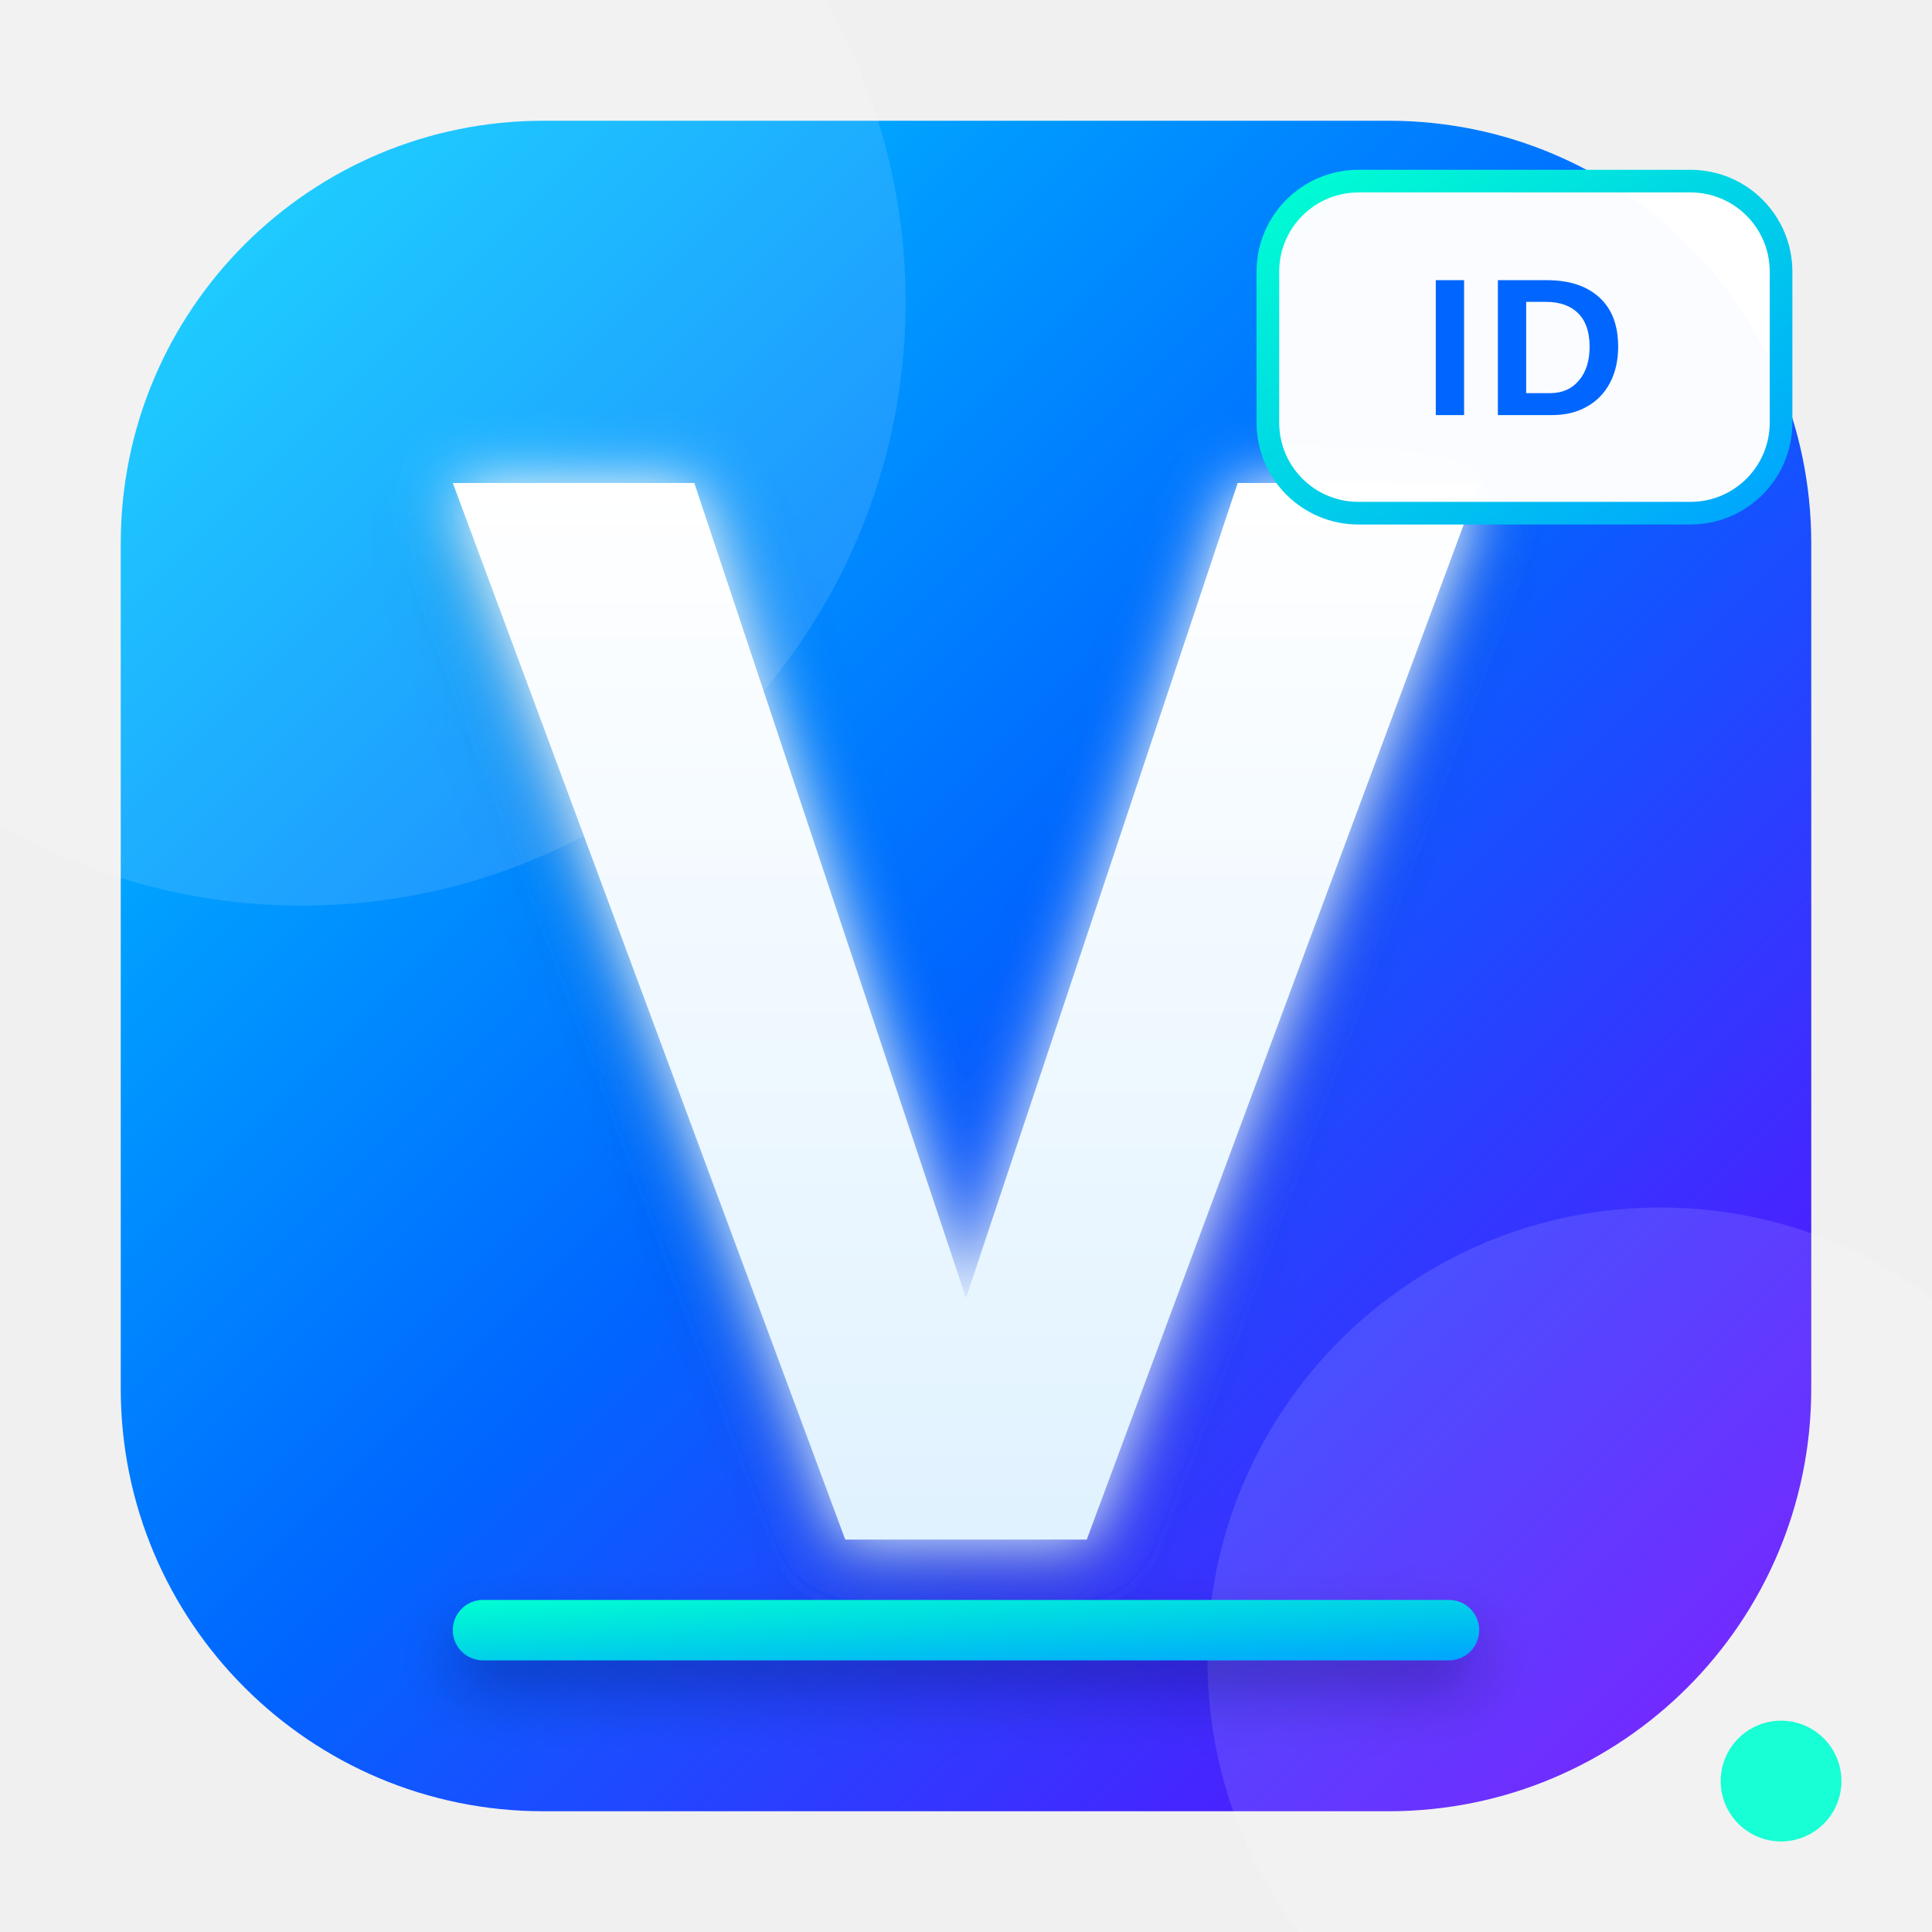
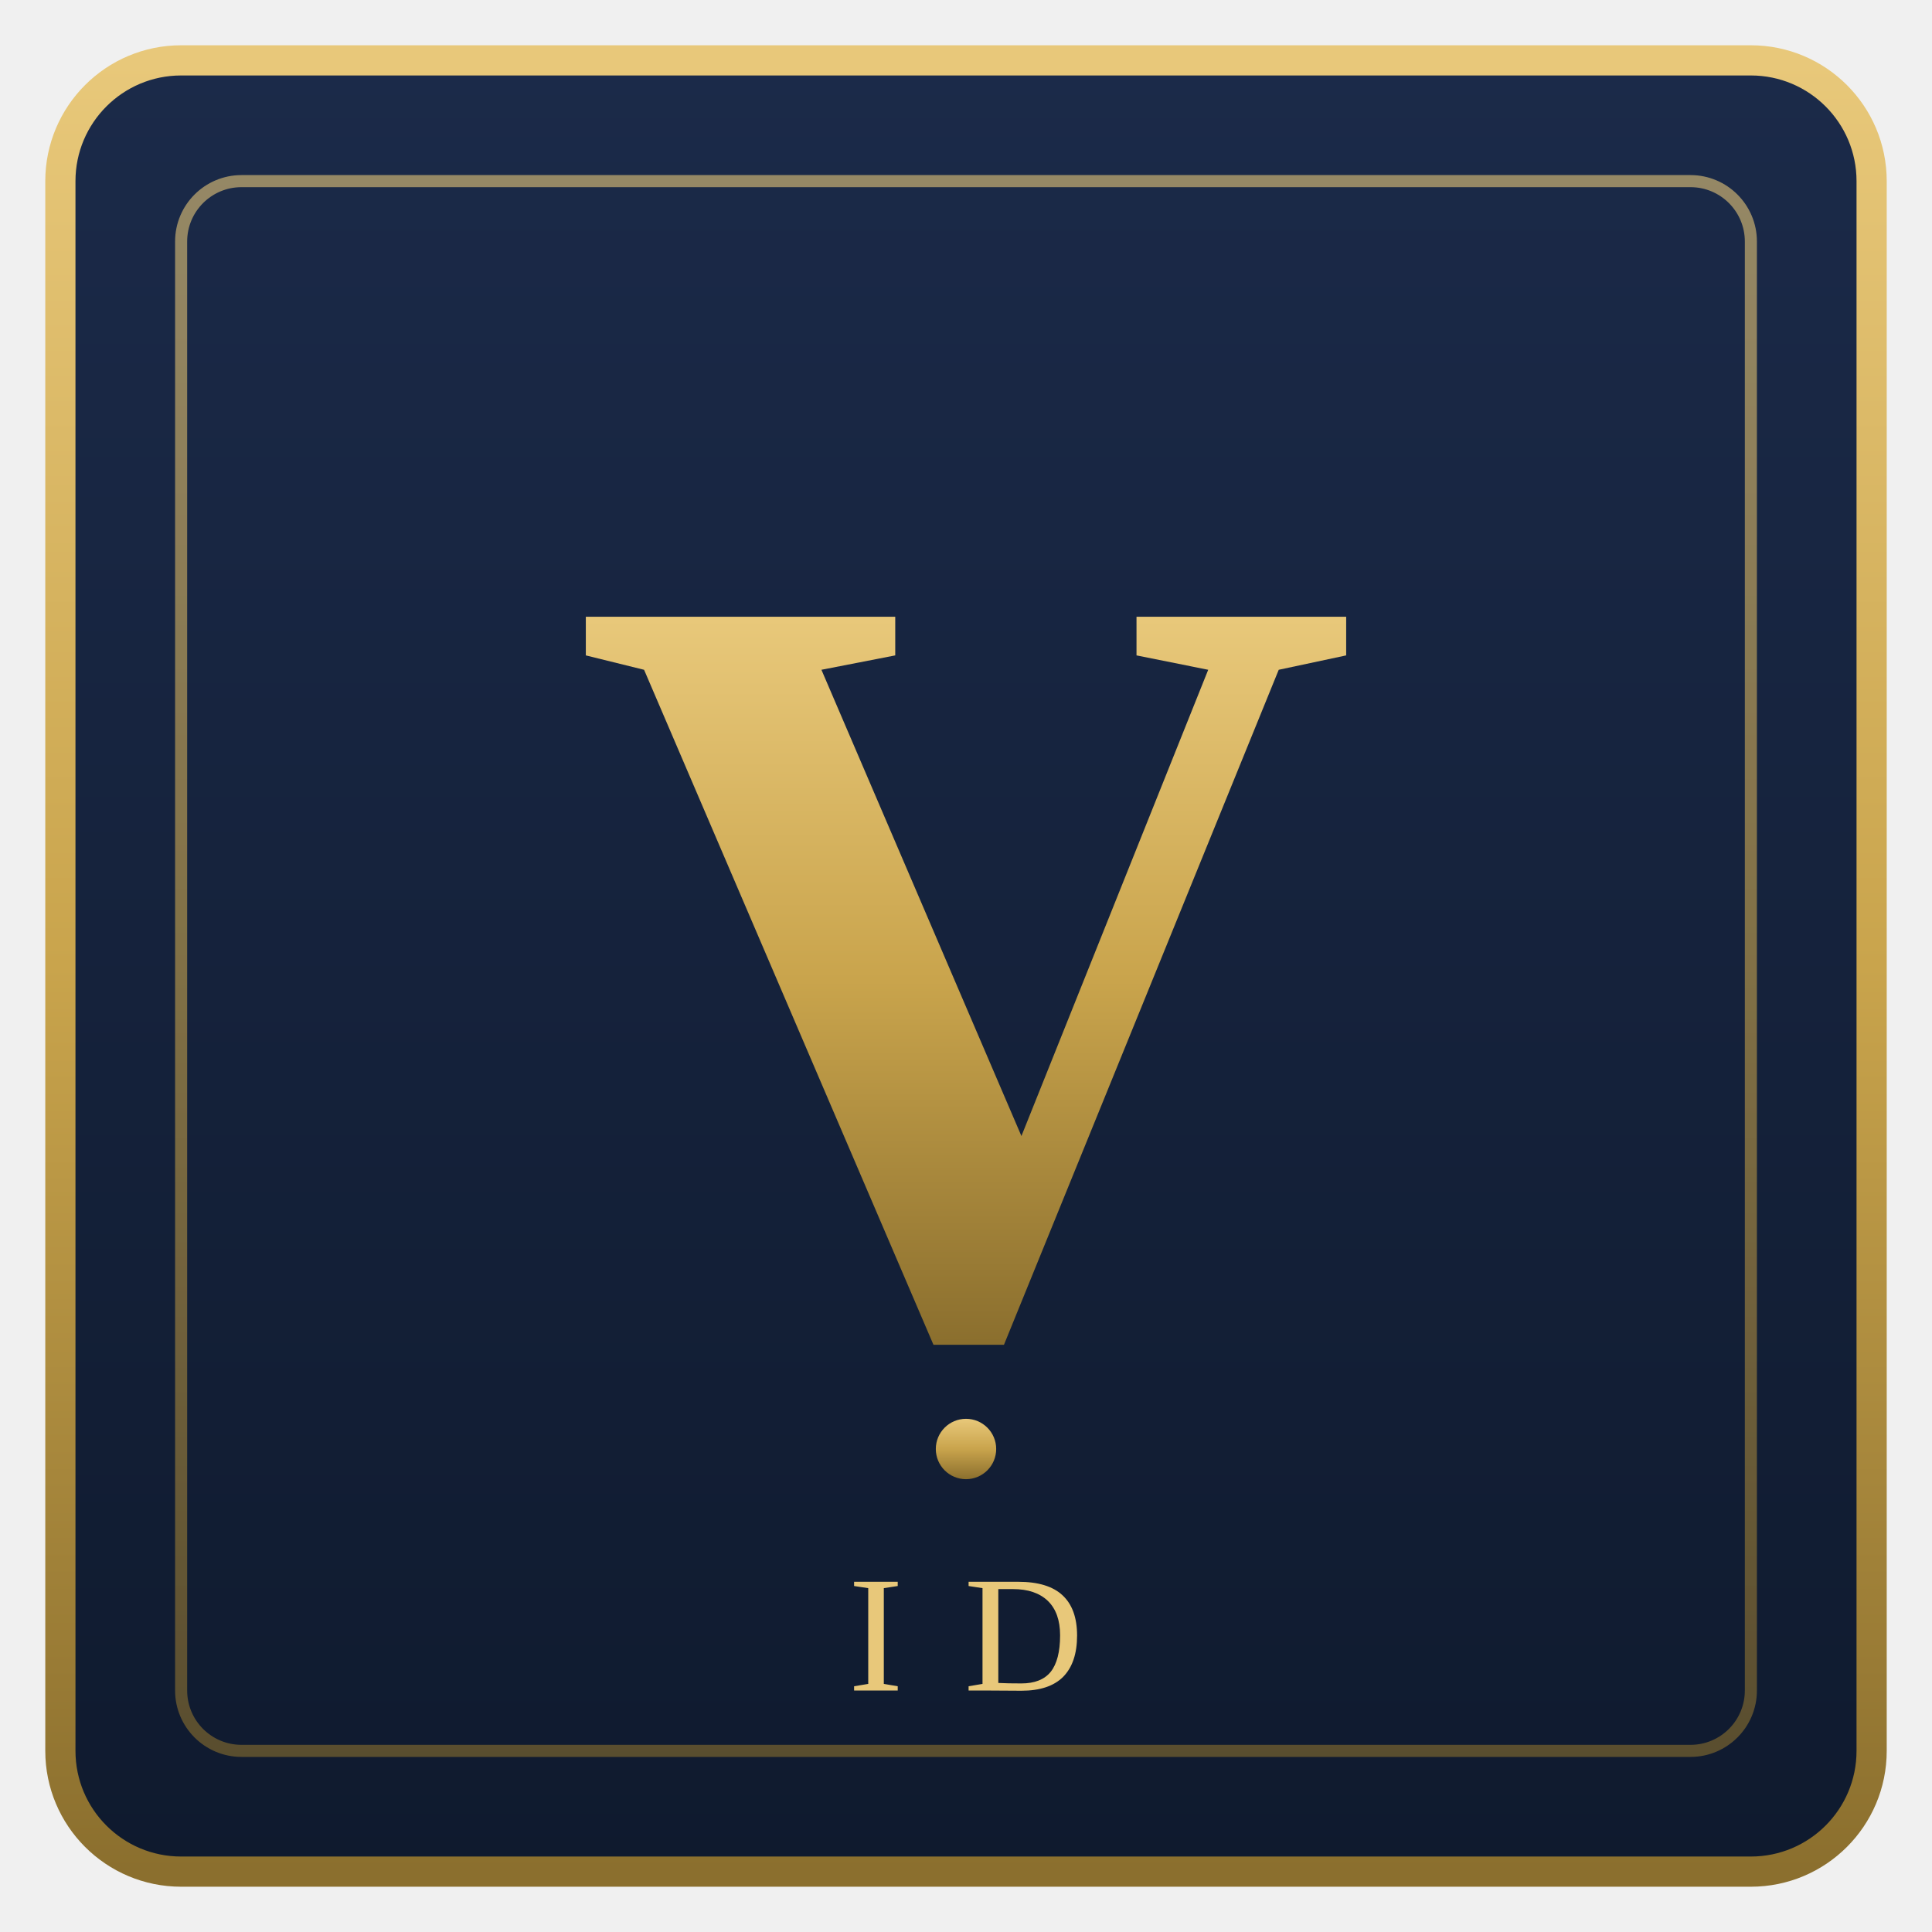
<svg xmlns="http://www.w3.org/2000/svg" viewBox="0 0 128 128" width="128" height="128">
  <defs>
-     <linearGradient id="mainGrad" x1="0%" y1="0%" x2="100%" y2="100%">
-       <stop offset="0%" stop-color="#00D4FF" />
-       <stop offset="50%" stop-color="#0066FF" />
-       <stop offset="100%" stop-color="#6E00FF" />
+     <linearGradient id="classicBg" x1="0%" y1="0%" x2="0%" y2="100%">
+       <stop offset="0%" stop-color="#1B2A49" />
+       <stop offset="100%" stop-color="#0F1A2E" />
    </linearGradient>
-     <linearGradient id="textGrad" x1="0%" y1="0%" x2="0%" y2="100%">
-       <stop offset="0%" stop-color="#FFFFFF" />
-       <stop offset="100%" stop-color="#E0F2FF" />
+     <linearGradient id="goldGrad" x1="0%" y1="0%" x2="0%" y2="100%">
+       <stop offset="0%" stop-color="#E8C87A" />
+       <stop offset="50%" stop-color="#C9A44C" />
+       <stop offset="100%" stop-color="#8B6F2E" />
    </linearGradient>
-     <linearGradient id="accentGrad" x1="0%" y1="0%" x2="100%" y2="100%">
-       <stop offset="0%" stop-color="#00FFD1" />
-       <stop offset="100%" stop-color="#00A3FF" />
-     </linearGradient>
-     <filter id="glow" x="-50%" y="-50%" width="200%" height="200%">
-       <feGaussianBlur stdDeviation="2" result="blur" />
-       <feMerge>
-         <feMergeNode in="blur" />
-         <feMergeNode in="SourceGraphic" />
-       </feMerge>
-     </filter>
-     <filter id="dropShadow" x="-20%" y="-20%" width="140%" height="140%">
-       <feDropShadow dx="0" dy="2" stdDeviation="2" flood-color="#001133" flood-opacity="0.3" />
-     </filter>
  </defs>
-   <rect x="8" y="8" width="112" height="112" rx="28" ry="28" fill="url(#mainGrad)" />
-   <g opacity="0.12">
-     <circle cx="20" cy="20" r="40" fill="#FFFFFF" />
-     <circle cx="110" cy="110" r="30" fill="#FFFFFF" />
-   </g>
-   <g filter="url(#dropShadow)">
-     <path d="M30,32 L46,32 L64,86 L82,32 L98,32 L72,102 L56,102 Z" fill="url(#textGrad)" filter="url(#glow)" />
-     <rect x="30" y="106" width="68" height="4" rx="2" fill="url(#accentGrad)" />
-   </g>
-   <g transform="translate(84, 12)">
-     <rect x="0" y="0" width="34" height="22" rx="6" fill="#FFFFFF" opacity="0.98" />
-     <rect x="0" y="0" width="34" height="22" rx="6" fill="none" stroke="url(#accentGrad)" stroke-width="1.5" />
-     <text x="17" y="15.5" font-family="'Segoe UI', 'Helvetica Neue', Arial, sans-serif" font-size="13" font-weight="800" fill="#0066FF" text-anchor="middle" letter-spacing="0.5">ID</text>
-   </g>
-   <circle cx="118" cy="118" r="4" fill="#00FFD1" opacity="0.9" />
+   <rect x="4" y="4" width="120" height="120" rx="8" ry="8" fill="url(#classicBg)" stroke="url(#goldGrad)" stroke-width="2" />
+   <rect x="12" y="12" width="104" height="104" rx="4" ry="4" fill="none" stroke="url(#goldGrad)" stroke-width="0.8" opacity="0.6" />
+   <text x="64" y="88" font-family="'Times New Roman', 'Georgia', 'Garamond', serif" font-size="72" font-weight="700" fill="url(#goldGrad)" text-anchor="middle" letter-spacing="-2">V</text>
+   <line x1="34" y1="96" x2="58" y2="96" stroke="url(#goldGrad)" stroke-width="1.5" />
+   <line x1="70" y1="96" x2="94" y2="96" stroke="url(#goldGrad)" stroke-width="1.5" />
+   <circle cx="64" cy="96" r="2" fill="url(#goldGrad)" />
+   <text x="64" y="112" font-family="'Times New Roman', 'Georgia', serif" font-size="11" font-weight="400" fill="#E8C87A" text-anchor="middle" letter-spacing="4">ID</text>
</svg>
